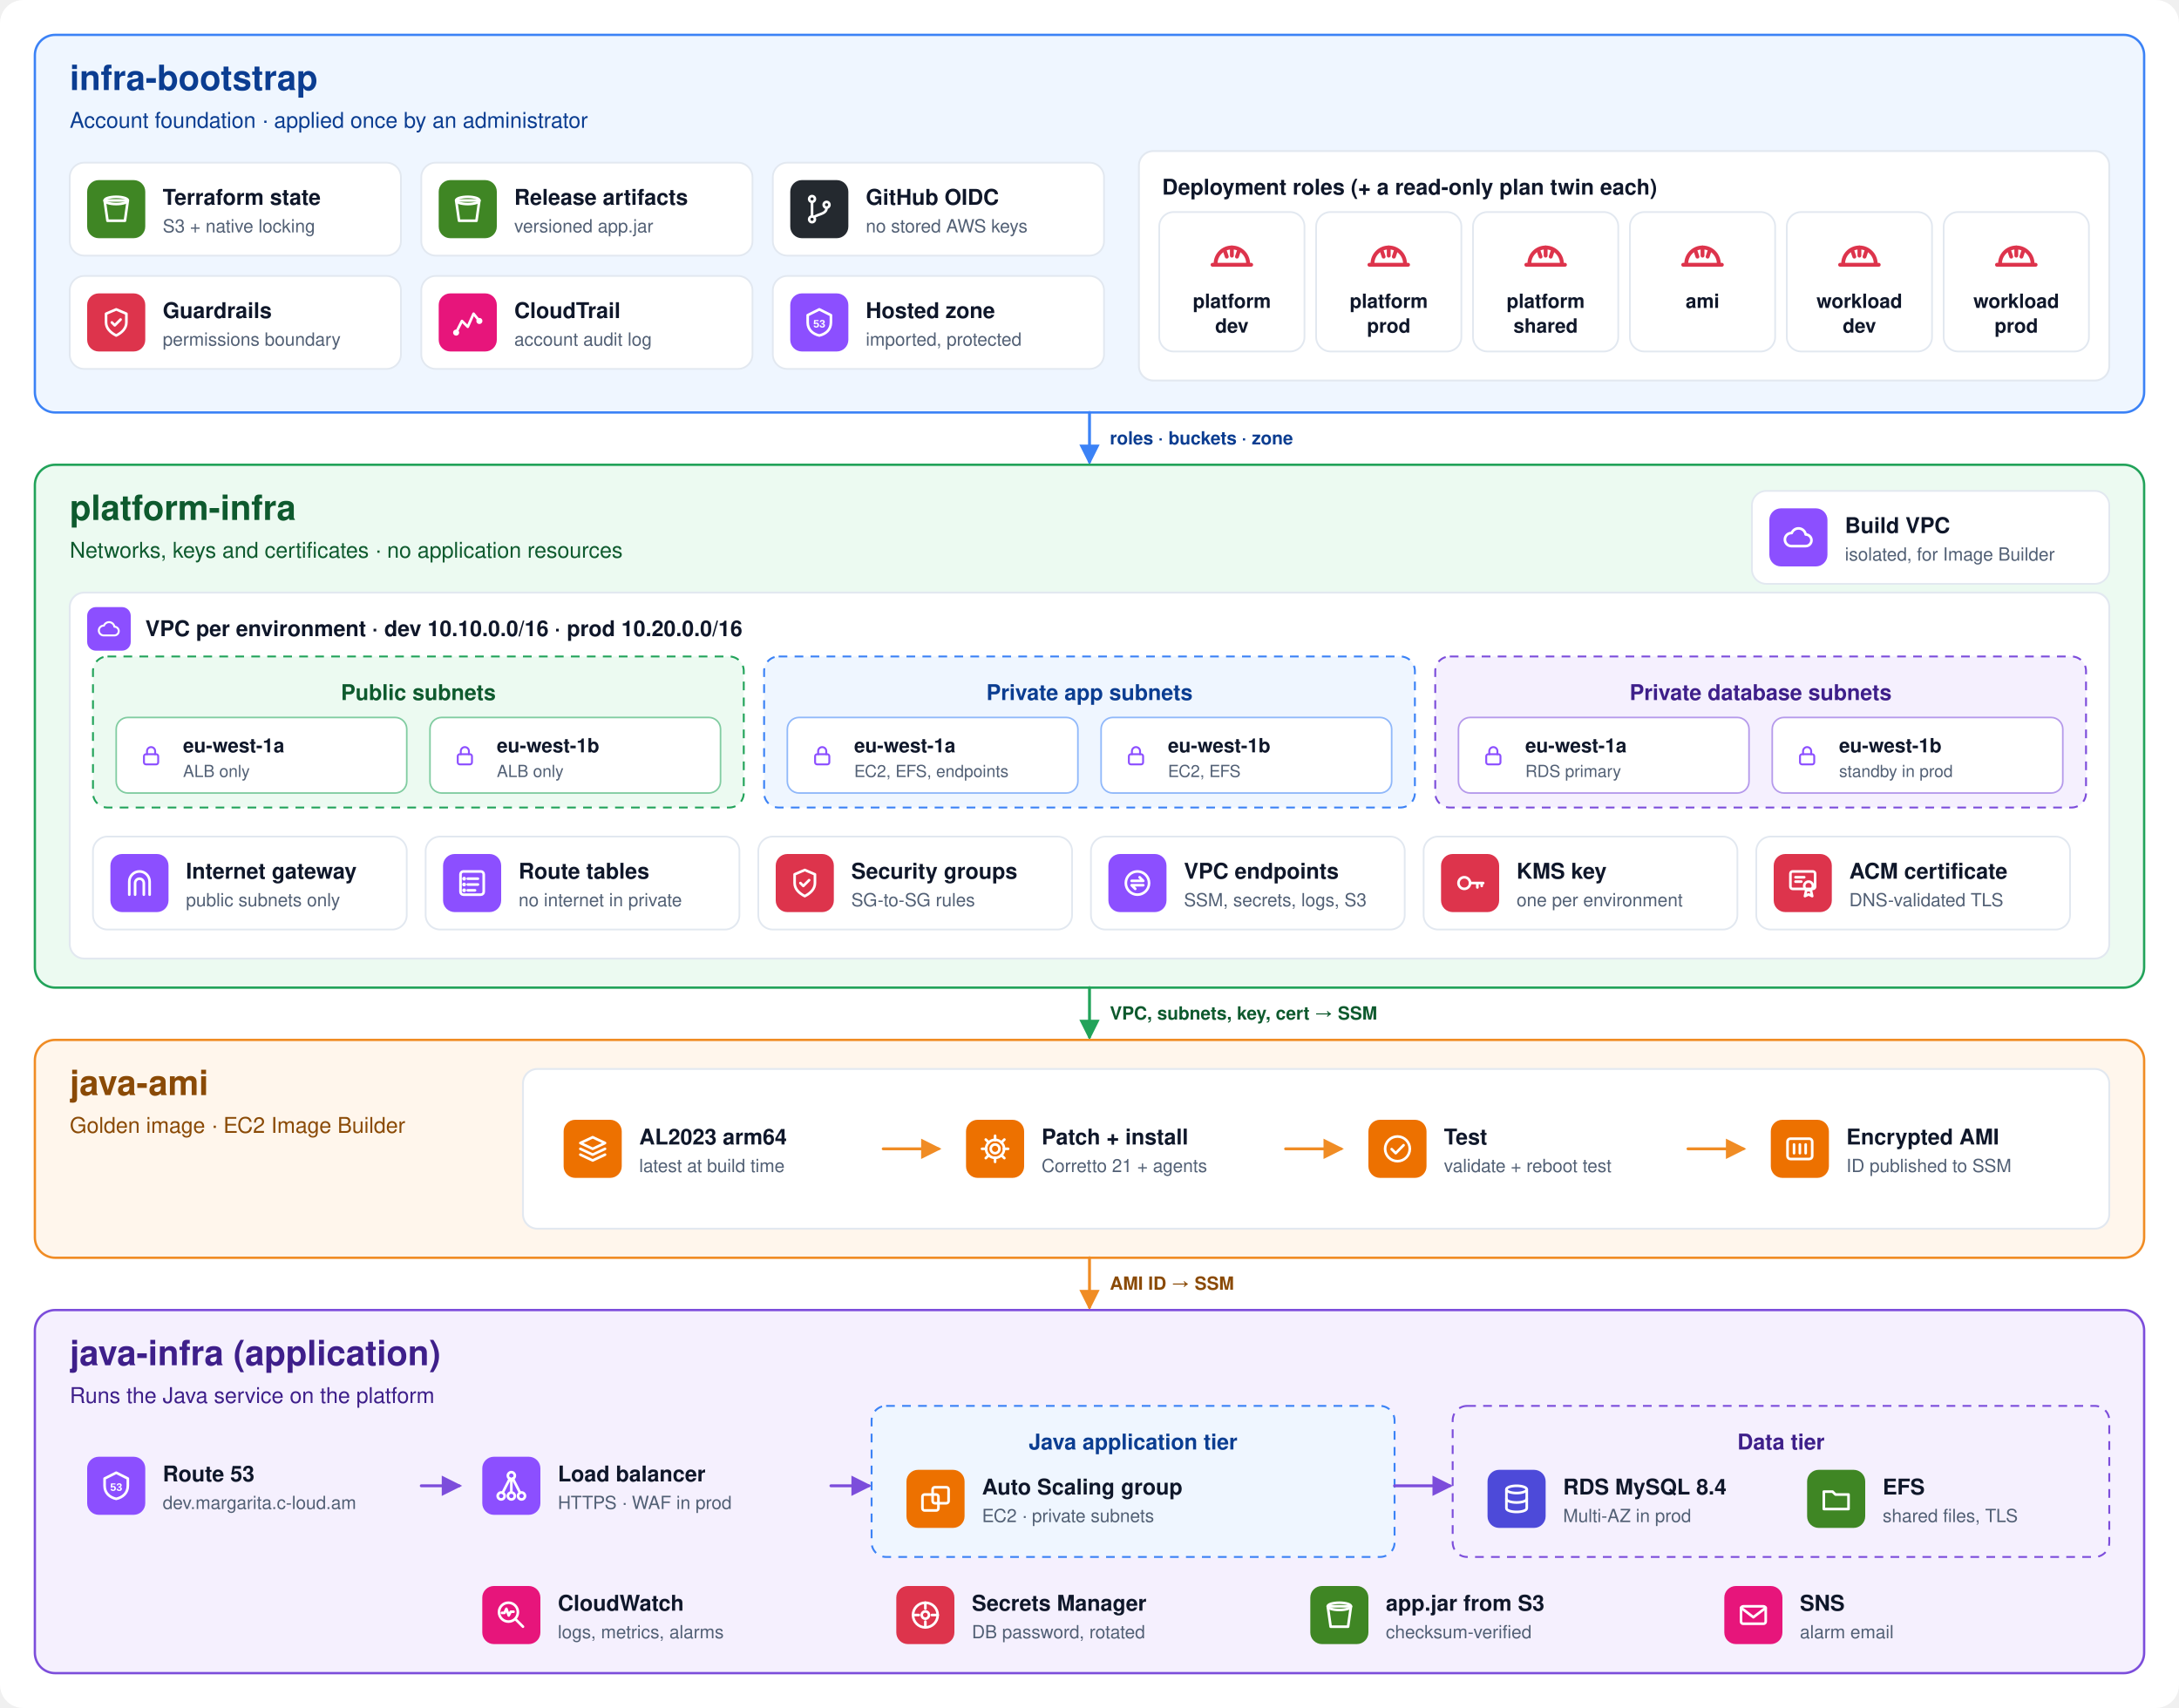
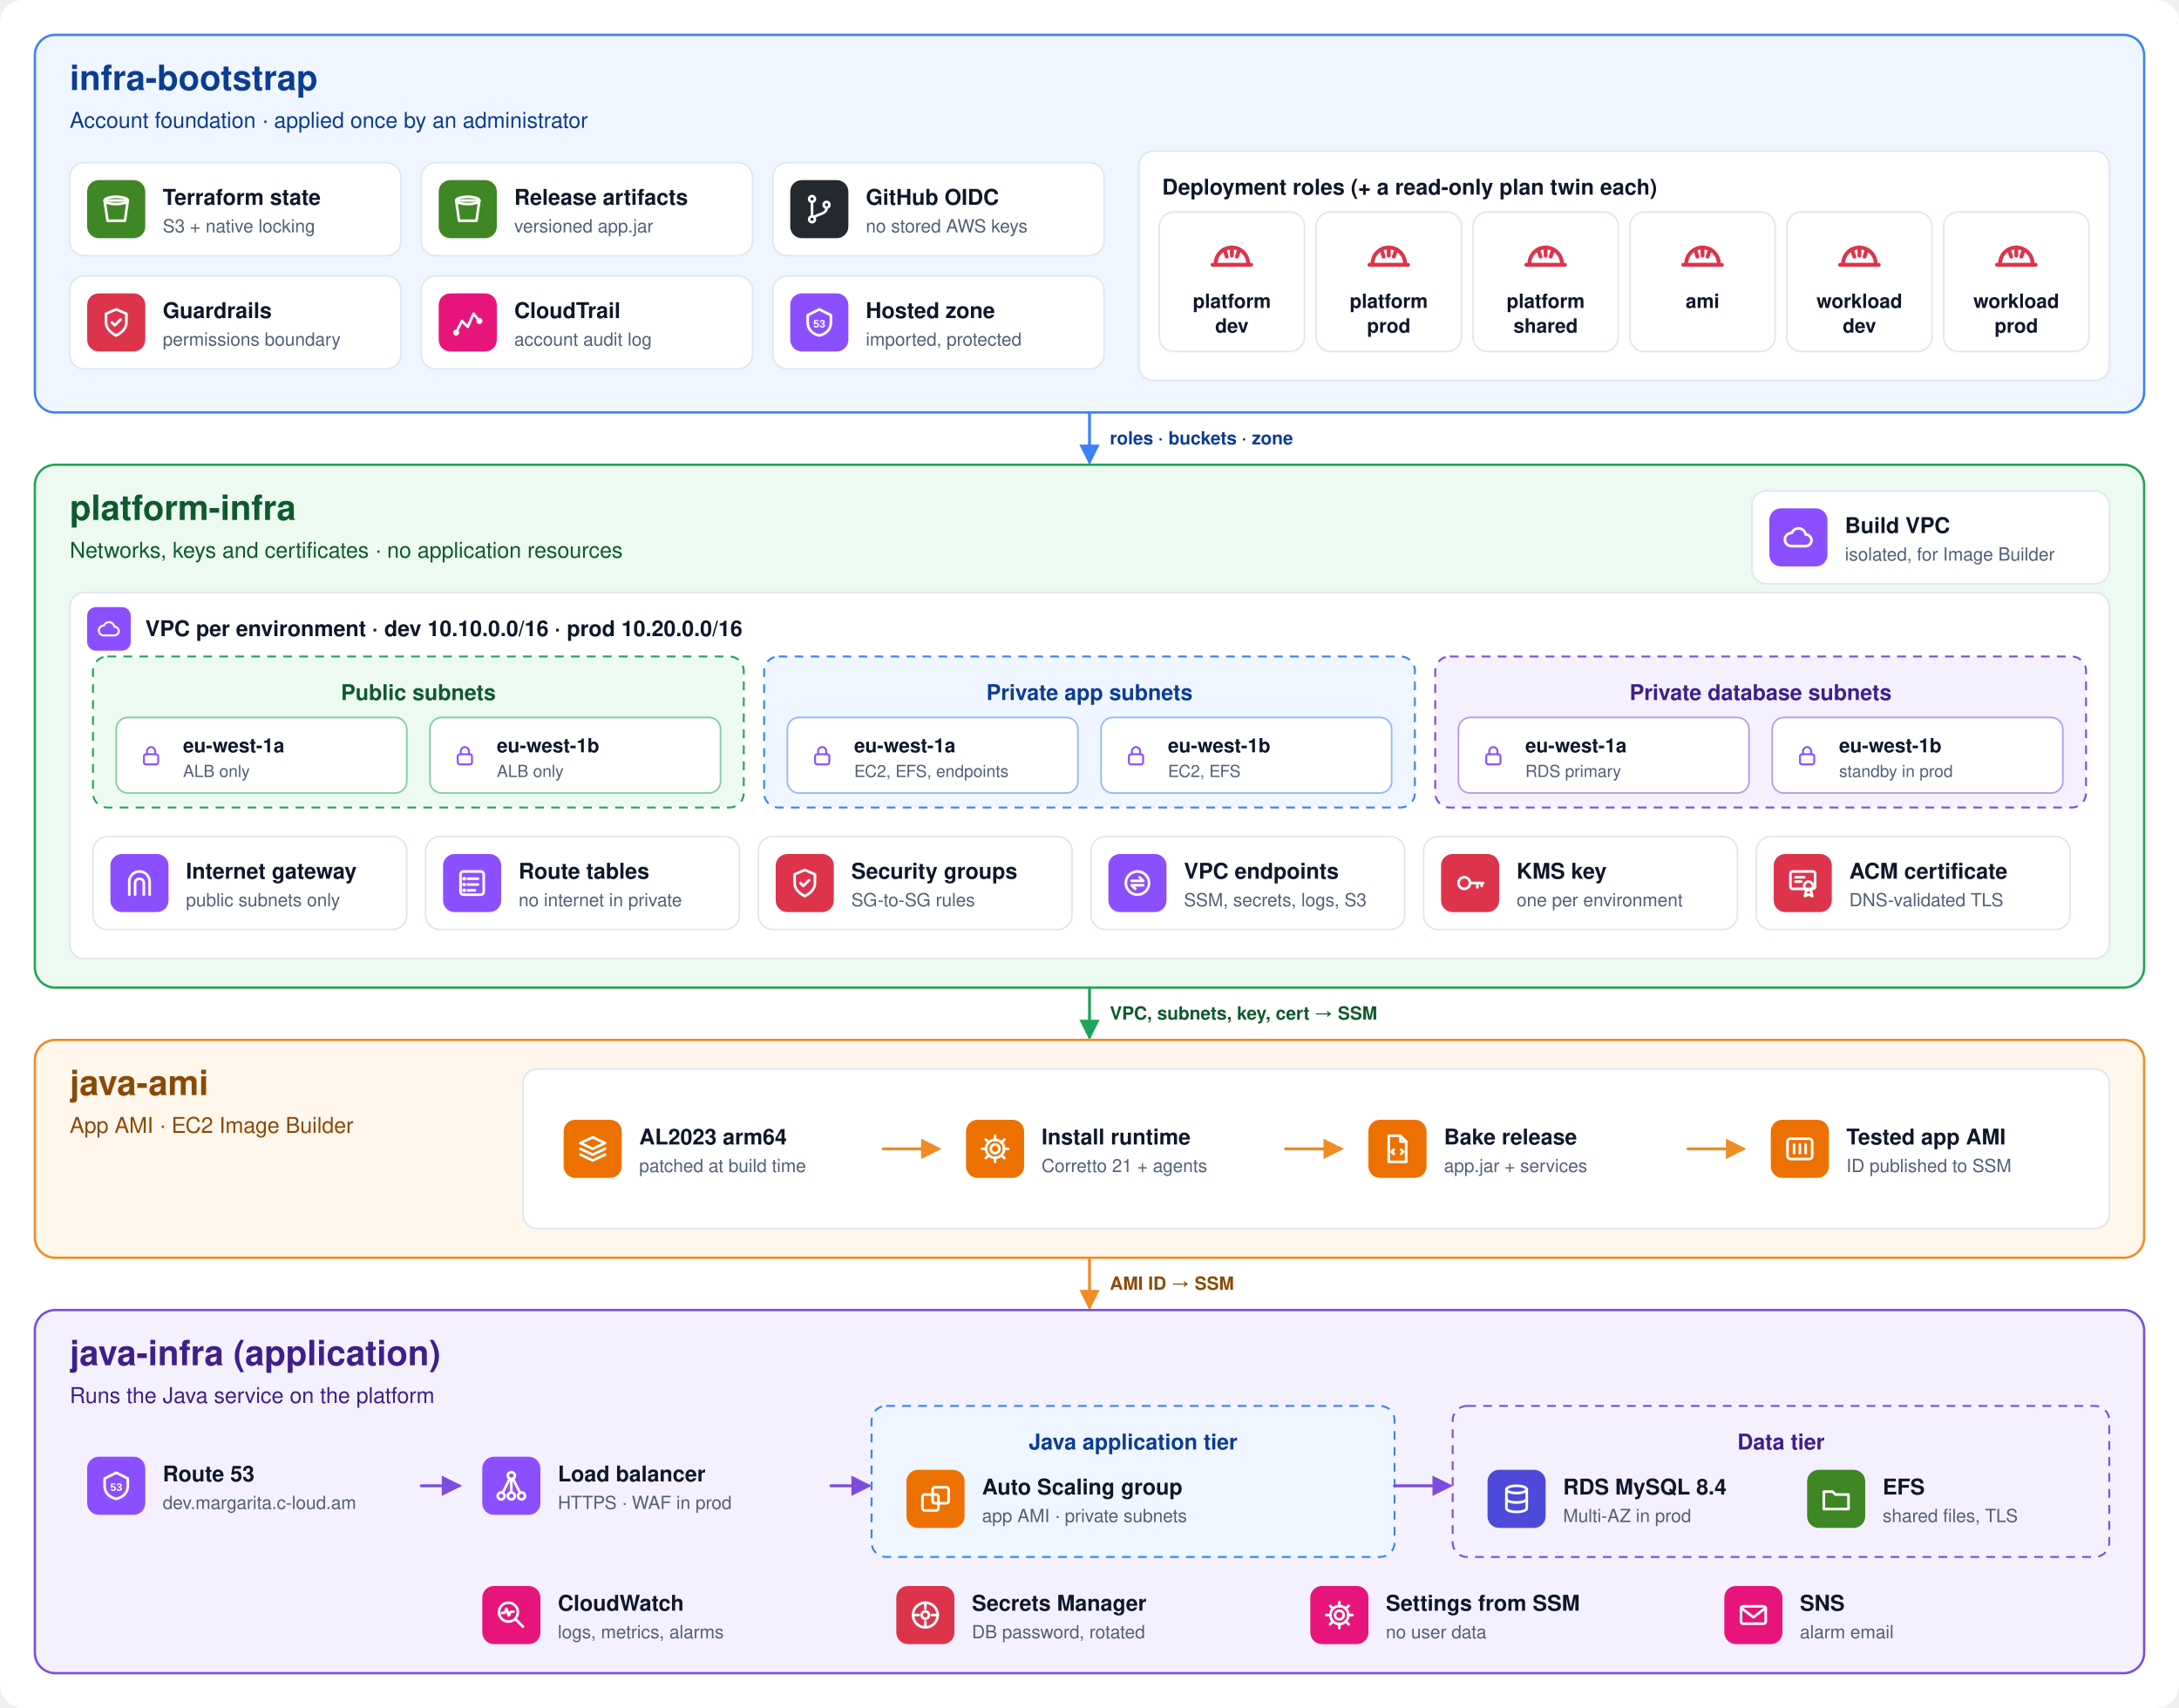
<svg xmlns="http://www.w3.org/2000/svg" width="1500" height="1176" viewBox="0 0 1500 1176" role="img" aria-label="Java Platform: four repositories, layered from account foundation to application.">
  <defs>
    <marker id="m3B82F6" viewBox="0 0 10 10" refX="8.5" refY="5" markerWidth="7" markerHeight="7" orient="auto-start-reverse">
      <path d="M0,0 L10,5 L0,10 z" fill="#3B82F6" />
    </marker>
    <marker id="m22A35A" viewBox="0 0 10 10" refX="8.5" refY="5" markerWidth="7" markerHeight="7" orient="auto-start-reverse">
      <path d="M0,0 L10,5 L0,10 z" fill="#22A35A" />
    </marker>
    <marker id="mF08C24" viewBox="0 0 10 10" refX="8.5" refY="5" markerWidth="7" markerHeight="7" orient="auto-start-reverse">
      <path d="M0,0 L10,5 L0,10 z" fill="#F08C24" />
    </marker>
    <marker id="m7C4DDB" viewBox="0 0 10 10" refX="8.5" refY="5" markerWidth="7" markerHeight="7" orient="auto-start-reverse">
      <path d="M0,0 L10,5 L0,10 z" fill="#7C4DDB" />
    </marker>
  </defs>
  <rect width="1500" height="1176" rx="16" fill="#FFFFFF" />
  <rect x="24" y="24" width="1452" height="260" rx="14" fill="#EFF6FF" stroke="#3B82F6" stroke-width="1.6" />
  <text x="48" y="62" font-family="-apple-system, BlinkMacSystemFont, 'Segoe UI', Helvetica, Arial, sans-serif" font-size="24" font-weight="700" fill="#0B3D91" text-anchor="start">infra-bootstrap</text>
  <text x="48" y="88" font-family="-apple-system, BlinkMacSystemFont, 'Segoe UI', Helvetica, Arial, sans-serif" font-size="15" font-weight="400" fill="#0B3D91" text-anchor="start">Account foundation · applied once by an administrator</text>
  <rect x="48" y="112" width="228" height="64" rx="10" fill="#FFFFFF" stroke="#E2E8F0" stroke-width="1.2" />
  <rect x="60" y="124.0" width="40" height="40" rx="8.0" fill="#3F8624" />
  <g transform="translate(68.0,132.0) scale(1.0)" fill="none" stroke="#FFFFFF" stroke-width="1.8" stroke-linecap="round" stroke-linejoin="round">
    <path d="M4 6h16l-2 14H6z" />
    <ellipse cx="12" cy="6" rx="8" ry="2.5" />
  </g>
  <text x="112" y="141.0" font-family="-apple-system, BlinkMacSystemFont, 'Segoe UI', Helvetica, Arial, sans-serif" font-size="15" font-weight="600" fill="#0F172A" text-anchor="start">Terraform state</text>
  <text x="112" y="160.0" font-family="-apple-system, BlinkMacSystemFont, 'Segoe UI', Helvetica, Arial, sans-serif" font-size="12.5" font-weight="400" fill="#526075" text-anchor="start">S3 + native locking</text>
  <rect x="290" y="112" width="228" height="64" rx="10" fill="#FFFFFF" stroke="#E2E8F0" stroke-width="1.2" />
  <rect x="302" y="124.0" width="40" height="40" rx="8.0" fill="#3F8624" />
  <g transform="translate(310.0,132.0) scale(1.0)" fill="none" stroke="#FFFFFF" stroke-width="1.8" stroke-linecap="round" stroke-linejoin="round">
    <path d="M4 6h16l-2 14H6z" />
    <ellipse cx="12" cy="6" rx="8" ry="2.5" />
  </g>
  <text x="354" y="141.0" font-family="-apple-system, BlinkMacSystemFont, 'Segoe UI', Helvetica, Arial, sans-serif" font-size="15" font-weight="600" fill="#0F172A" text-anchor="start">Release artifacts</text>
  <text x="354" y="160.0" font-family="-apple-system, BlinkMacSystemFont, 'Segoe UI', Helvetica, Arial, sans-serif" font-size="12.5" font-weight="400" fill="#526075" text-anchor="start">versioned app.jar</text>
  <rect x="532" y="112" width="228" height="64" rx="10" fill="#FFFFFF" stroke="#E2E8F0" stroke-width="1.2" />
  <rect x="544" y="124.0" width="40" height="40" rx="8.0" fill="#24292F" />
  <g transform="translate(552.0,132.0) scale(1.0)" fill="none" stroke="#FFFFFF" stroke-width="1.8" stroke-linecap="round" stroke-linejoin="round">
    <circle cx="7" cy="5" r="2" />
    <circle cx="7" cy="19" r="2" />
    <circle cx="17" cy="9" r="2" />
    <path d="M7 7v10M17 11c0 4-4 4-8 6" />
  </g>
  <text x="596" y="141.0" font-family="-apple-system, BlinkMacSystemFont, 'Segoe UI', Helvetica, Arial, sans-serif" font-size="15" font-weight="600" fill="#0F172A" text-anchor="start">GitHub OIDC</text>
  <text x="596" y="160.0" font-family="-apple-system, BlinkMacSystemFont, 'Segoe UI', Helvetica, Arial, sans-serif" font-size="12.5" font-weight="400" fill="#526075" text-anchor="start">no stored AWS keys</text>
  <rect x="48" y="190" width="228" height="64" rx="10" fill="#FFFFFF" stroke="#E2E8F0" stroke-width="1.2" />
  <rect x="60" y="202.0" width="40" height="40" rx="8.0" fill="#DD344C" />
  <g transform="translate(68.0,210.0) scale(1.0)" fill="none" stroke="#FFFFFF" stroke-width="1.8" stroke-linecap="round" stroke-linejoin="round">
    <path d="M12 3l7 3v6c0 4-3 7-7 9-4-2-7-5-7-9V6z" />
    <path d="M9 12l2 2 4-4" />
  </g>
  <text x="112" y="219.0" font-family="-apple-system, BlinkMacSystemFont, 'Segoe UI', Helvetica, Arial, sans-serif" font-size="15" font-weight="600" fill="#0F172A" text-anchor="start">Guardrails</text>
  <text x="112" y="238.0" font-family="-apple-system, BlinkMacSystemFont, 'Segoe UI', Helvetica, Arial, sans-serif" font-size="12.5" font-weight="400" fill="#526075" text-anchor="start">permissions boundary</text>
  <rect x="290" y="190" width="228" height="64" rx="10" fill="#FFFFFF" stroke="#E2E8F0" stroke-width="1.2" />
  <rect x="302" y="202.0" width="40" height="40" rx="8.0" fill="#E7157B" />
  <g transform="translate(310.0,210.0) scale(1.0)" fill="none" stroke="#FFFFFF" stroke-width="1.8" stroke-linecap="round" stroke-linejoin="round">
    <path d="M4 19l4-8 4 4 4-9 4 5" />
    <circle cx="4" cy="19" r="1.2" />
    <circle cx="20" cy="11" r="1.2" />
  </g>
  <text x="354" y="219.0" font-family="-apple-system, BlinkMacSystemFont, 'Segoe UI', Helvetica, Arial, sans-serif" font-size="15" font-weight="600" fill="#0F172A" text-anchor="start">CloudTrail</text>
  <text x="354" y="238.0" font-family="-apple-system, BlinkMacSystemFont, 'Segoe UI', Helvetica, Arial, sans-serif" font-size="12.5" font-weight="400" fill="#526075" text-anchor="start">account audit log</text>
  <rect x="532" y="190" width="228" height="64" rx="10" fill="#FFFFFF" stroke="#E2E8F0" stroke-width="1.2" />
  <rect x="544" y="202.0" width="40" height="40" rx="8.0" fill="#8C4FFF" />
  <g transform="translate(552.0,210.0) scale(1.0)" fill="none" stroke="#FFFFFF" stroke-width="1.8" stroke-linecap="round" stroke-linejoin="round">
    <path d="M12 3l8 4v5c0 5-3.5 8-8 9-4.5-1-8-4-8-9V7z" />
    <text x="12" y="15.5" font-size="7.5" font-weight="700" text-anchor="middle" fill="#fff" stroke="none" font-family="Arial">53</text>
  </g>
  <text x="596" y="219.0" font-family="-apple-system, BlinkMacSystemFont, 'Segoe UI', Helvetica, Arial, sans-serif" font-size="15" font-weight="600" fill="#0F172A" text-anchor="start">Hosted zone</text>
  <text x="596" y="238.0" font-family="-apple-system, BlinkMacSystemFont, 'Segoe UI', Helvetica, Arial, sans-serif" font-size="12.5" font-weight="400" fill="#526075" text-anchor="start">imported, protected</text>
  <rect x="784" y="104" width="668" height="158" rx="10" fill="#FFFFFF" stroke="#E2E8F0" stroke-width="1.3" />
  <text x="800" y="134" font-family="-apple-system, BlinkMacSystemFont, 'Segoe UI', Helvetica, Arial, sans-serif" font-size="15" font-weight="700" fill="#0F172A" text-anchor="start">Deployment roles (+ a read-only plan twin each)</text>
  <rect x="798" y="146" width="100" height="96" rx="10" fill="#FFFFFF" stroke="#E2E8F0" stroke-width="1.2" />
  <g transform="translate(831.2,159.2) scale(1.4)" fill="none" stroke="#DD344C" stroke-width="1.9" stroke-linecap="round" stroke-linejoin="round">
    <path d="M4 16a8 8 0 0 1 16 0" />
    <path d="M2.5 16.5h19" />
    <path d="M12 8v4" />
    <path d="M8.5 9.5l1 3M15.5 9.5l-1 3" />
  </g>
  <text x="848.0" y="212" font-family="-apple-system, BlinkMacSystemFont, 'Segoe UI', Helvetica, Arial, sans-serif" font-size="13.5" font-weight="600" fill="#0F172A" text-anchor="middle">platform</text>
  <text x="848.0" y="229" font-family="-apple-system, BlinkMacSystemFont, 'Segoe UI', Helvetica, Arial, sans-serif" font-size="13.5" font-weight="600" fill="#0F172A" text-anchor="middle">dev</text>
  <rect x="906" y="146" width="100" height="96" rx="10" fill="#FFFFFF" stroke="#E2E8F0" stroke-width="1.2" />
  <g transform="translate(939.2,159.2) scale(1.4)" fill="none" stroke="#DD344C" stroke-width="1.9" stroke-linecap="round" stroke-linejoin="round">
    <path d="M4 16a8 8 0 0 1 16 0" />
    <path d="M2.5 16.5h19" />
    <path d="M12 8v4" />
    <path d="M8.5 9.5l1 3M15.5 9.5l-1 3" />
  </g>
  <text x="956.0" y="212" font-family="-apple-system, BlinkMacSystemFont, 'Segoe UI', Helvetica, Arial, sans-serif" font-size="13.5" font-weight="600" fill="#0F172A" text-anchor="middle">platform</text>
  <text x="956.0" y="229" font-family="-apple-system, BlinkMacSystemFont, 'Segoe UI', Helvetica, Arial, sans-serif" font-size="13.5" font-weight="600" fill="#0F172A" text-anchor="middle">prod</text>
  <rect x="1014" y="146" width="100" height="96" rx="10" fill="#FFFFFF" stroke="#E2E8F0" stroke-width="1.2" />
  <g transform="translate(1047.2,159.2) scale(1.4)" fill="none" stroke="#DD344C" stroke-width="1.9" stroke-linecap="round" stroke-linejoin="round">
    <path d="M4 16a8 8 0 0 1 16 0" />
    <path d="M2.5 16.5h19" />
    <path d="M12 8v4" />
    <path d="M8.5 9.5l1 3M15.5 9.5l-1 3" />
  </g>
  <text x="1064.0" y="212" font-family="-apple-system, BlinkMacSystemFont, 'Segoe UI', Helvetica, Arial, sans-serif" font-size="13.5" font-weight="600" fill="#0F172A" text-anchor="middle">platform</text>
  <text x="1064.0" y="229" font-family="-apple-system, BlinkMacSystemFont, 'Segoe UI', Helvetica, Arial, sans-serif" font-size="13.5" font-weight="600" fill="#0F172A" text-anchor="middle">shared</text>
  <rect x="1122" y="146" width="100" height="96" rx="10" fill="#FFFFFF" stroke="#E2E8F0" stroke-width="1.2" />
  <g transform="translate(1155.2,159.2) scale(1.4)" fill="none" stroke="#DD344C" stroke-width="1.9" stroke-linecap="round" stroke-linejoin="round">
    <path d="M4 16a8 8 0 0 1 16 0" />
    <path d="M2.5 16.5h19" />
    <path d="M12 8v4" />
    <path d="M8.5 9.5l1 3M15.5 9.5l-1 3" />
  </g>
  <text x="1172.0" y="212" font-family="-apple-system, BlinkMacSystemFont, 'Segoe UI', Helvetica, Arial, sans-serif" font-size="13.5" font-weight="600" fill="#0F172A" text-anchor="middle">ami</text>
  <rect x="1230" y="146" width="100" height="96" rx="10" fill="#FFFFFF" stroke="#E2E8F0" stroke-width="1.2" />
  <g transform="translate(1263.2,159.2) scale(1.4)" fill="none" stroke="#DD344C" stroke-width="1.9" stroke-linecap="round" stroke-linejoin="round">
    <path d="M4 16a8 8 0 0 1 16 0" />
    <path d="M2.5 16.5h19" />
    <path d="M12 8v4" />
    <path d="M8.5 9.5l1 3M15.5 9.5l-1 3" />
  </g>
  <text x="1280.0" y="212" font-family="-apple-system, BlinkMacSystemFont, 'Segoe UI', Helvetica, Arial, sans-serif" font-size="13.5" font-weight="600" fill="#0F172A" text-anchor="middle">workload</text>
  <text x="1280.0" y="229" font-family="-apple-system, BlinkMacSystemFont, 'Segoe UI', Helvetica, Arial, sans-serif" font-size="13.5" font-weight="600" fill="#0F172A" text-anchor="middle">dev</text>
  <rect x="1338" y="146" width="100" height="96" rx="10" fill="#FFFFFF" stroke="#E2E8F0" stroke-width="1.2" />
  <g transform="translate(1371.2,159.2) scale(1.4)" fill="none" stroke="#DD344C" stroke-width="1.9" stroke-linecap="round" stroke-linejoin="round">
    <path d="M4 16a8 8 0 0 1 16 0" />
    <path d="M2.5 16.5h19" />
    <path d="M12 8v4" />
    <path d="M8.5 9.5l1 3M15.5 9.5l-1 3" />
  </g>
  <text x="1388.0" y="212" font-family="-apple-system, BlinkMacSystemFont, 'Segoe UI', Helvetica, Arial, sans-serif" font-size="13.5" font-weight="600" fill="#0F172A" text-anchor="middle">workload</text>
  <text x="1388.0" y="229" font-family="-apple-system, BlinkMacSystemFont, 'Segoe UI', Helvetica, Arial, sans-serif" font-size="13.5" font-weight="600" fill="#0F172A" text-anchor="middle">prod</text>
  <polyline points="750,284 750,318" fill="none" stroke="#3B82F6" stroke-width="2" stroke-linecap="round" stroke-linejoin="round" marker-end="url(#m3B82F6)" />
  <text x="764" y="306" font-family="-apple-system, BlinkMacSystemFont, 'Segoe UI', Helvetica, Arial, sans-serif" font-size="12.5" font-weight="600" fill="#0B3D91" text-anchor="start">roles · buckets · zone</text>
  <rect x="24" y="320" width="1452" height="360" rx="14" fill="#ECFAF1" stroke="#22A35A" stroke-width="1.6" />
  <text x="48" y="358" font-family="-apple-system, BlinkMacSystemFont, 'Segoe UI', Helvetica, Arial, sans-serif" font-size="24" font-weight="700" fill="#0E5A2E" text-anchor="start">platform-infra</text>
  <text x="48" y="384" font-family="-apple-system, BlinkMacSystemFont, 'Segoe UI', Helvetica, Arial, sans-serif" font-size="15" font-weight="400" fill="#0E5A2E" text-anchor="start">Networks, keys and certificates · no application resources</text>
  <rect x="1206" y="338" width="246" height="64" rx="10" fill="#FFFFFF" stroke="#E2E8F0" stroke-width="1.2" />
  <rect x="1218" y="350.0" width="40" height="40" rx="8.0" fill="#8C4FFF" />
  <g transform="translate(1226.0,358.0) scale(1.0)" fill="none" stroke="#FFFFFF" stroke-width="1.8" stroke-linecap="round" stroke-linejoin="round">
    <path d="M7 18h10a4 4 0 0 0 0-8 5 5 0 0 0-9.6-1A4.5 4.5 0 0 0 7 18z" />
  </g>
  <text x="1270" y="367.0" font-family="-apple-system, BlinkMacSystemFont, 'Segoe UI', Helvetica, Arial, sans-serif" font-size="15" font-weight="600" fill="#0F172A" text-anchor="start">Build VPC</text>
  <text x="1270" y="386.0" font-family="-apple-system, BlinkMacSystemFont, 'Segoe UI', Helvetica, Arial, sans-serif" font-size="12.5" font-weight="400" fill="#526075" text-anchor="start">isolated, for Image Builder</text>
  <rect x="48" y="408" width="1404" height="252" rx="10" fill="#FFFFFF" stroke="#E2E8F0" stroke-width="1.3" />
  <rect x="60" y="418" width="30" height="30" rx="6.0" fill="#8C4FFF" />
  <g transform="translate(66.0,424.0) scale(0.75)" fill="none" stroke="#FFFFFF" stroke-width="1.8" stroke-linecap="round" stroke-linejoin="round">
    <path d="M7 18h10a4 4 0 0 0 0-8 5 5 0 0 0-9.6-1A4.5 4.5 0 0 0 7 18z" />
  </g>
  <text x="100" y="438" font-family="-apple-system, BlinkMacSystemFont, 'Segoe UI', Helvetica, Arial, sans-serif" font-size="15" font-weight="700" fill="#0F172A" text-anchor="start">VPC per environment · dev 10.10.0.0/16 · prod 10.20.0.0/16</text>
  <rect x="64" y="452" width="448" height="104" rx="10" fill="#ECFAF1" stroke="#22A35A" stroke-width="1.3" stroke-dasharray="6 5" />
  <text x="288.0" y="482" font-family="-apple-system, BlinkMacSystemFont, 'Segoe UI', Helvetica, Arial, sans-serif" font-size="15" font-weight="700" fill="#0E5A2E" text-anchor="middle">Public subnets</text>
  <rect x="80" y="494" width="200" height="52" rx="8" fill="#FFFFFF" stroke="#22A35A" stroke-opacity="0.55" stroke-width="1.1" />
  <g transform="translate(95.6,511.6) scale(0.7)" fill="none" stroke="#8C4FFF" stroke-width="1.9" stroke-linecap="round" stroke-linejoin="round">
    <rect x="5" y="11" width="14" height="10" rx="2" />
    <path d="M8 11V8a4 4 0 0 1 8 0v3" />
  </g>
  <text x="126" y="518" font-family="-apple-system, BlinkMacSystemFont, 'Segoe UI', Helvetica, Arial, sans-serif" font-size="13.5" font-weight="600" fill="#0F172A" text-anchor="start">eu-west-1a</text>
  <text x="126" y="535" font-family="-apple-system, BlinkMacSystemFont, 'Segoe UI', Helvetica, Arial, sans-serif" font-size="11.5" font-weight="400" fill="#526075" text-anchor="start">ALB only</text>
  <rect x="296" y="494" width="200" height="52" rx="8" fill="#FFFFFF" stroke="#22A35A" stroke-opacity="0.55" stroke-width="1.1" />
  <g transform="translate(311.6,511.6) scale(0.7)" fill="none" stroke="#8C4FFF" stroke-width="1.9" stroke-linecap="round" stroke-linejoin="round">
    <rect x="5" y="11" width="14" height="10" rx="2" />
    <path d="M8 11V8a4 4 0 0 1 8 0v3" />
  </g>
  <text x="342" y="518" font-family="-apple-system, BlinkMacSystemFont, 'Segoe UI', Helvetica, Arial, sans-serif" font-size="13.5" font-weight="600" fill="#0F172A" text-anchor="start">eu-west-1b</text>
  <text x="342" y="535" font-family="-apple-system, BlinkMacSystemFont, 'Segoe UI', Helvetica, Arial, sans-serif" font-size="11.5" font-weight="400" fill="#526075" text-anchor="start">ALB only</text>
  <rect x="526" y="452" width="448" height="104" rx="10" fill="#EFF6FF" stroke="#3B82F6" stroke-width="1.3" stroke-dasharray="6 5" />
  <text x="750.0" y="482" font-family="-apple-system, BlinkMacSystemFont, 'Segoe UI', Helvetica, Arial, sans-serif" font-size="15" font-weight="700" fill="#0B3D91" text-anchor="middle">Private app subnets</text>
  <rect x="542" y="494" width="200" height="52" rx="8" fill="#FFFFFF" stroke="#3B82F6" stroke-opacity="0.55" stroke-width="1.1" />
  <g transform="translate(557.6,511.6) scale(0.7)" fill="none" stroke="#8C4FFF" stroke-width="1.9" stroke-linecap="round" stroke-linejoin="round">
    <rect x="5" y="11" width="14" height="10" rx="2" />
    <path d="M8 11V8a4 4 0 0 1 8 0v3" />
  </g>
  <text x="588" y="518" font-family="-apple-system, BlinkMacSystemFont, 'Segoe UI', Helvetica, Arial, sans-serif" font-size="13.5" font-weight="600" fill="#0F172A" text-anchor="start">eu-west-1a</text>
  <text x="588" y="535" font-family="-apple-system, BlinkMacSystemFont, 'Segoe UI', Helvetica, Arial, sans-serif" font-size="11.5" font-weight="400" fill="#526075" text-anchor="start">EC2, EFS, endpoints</text>
  <rect x="758" y="494" width="200" height="52" rx="8" fill="#FFFFFF" stroke="#3B82F6" stroke-opacity="0.55" stroke-width="1.1" />
  <g transform="translate(773.6,511.6) scale(0.7)" fill="none" stroke="#8C4FFF" stroke-width="1.9" stroke-linecap="round" stroke-linejoin="round">
    <rect x="5" y="11" width="14" height="10" rx="2" />
    <path d="M8 11V8a4 4 0 0 1 8 0v3" />
  </g>
  <text x="804" y="518" font-family="-apple-system, BlinkMacSystemFont, 'Segoe UI', Helvetica, Arial, sans-serif" font-size="13.5" font-weight="600" fill="#0F172A" text-anchor="start">eu-west-1b</text>
  <text x="804" y="535" font-family="-apple-system, BlinkMacSystemFont, 'Segoe UI', Helvetica, Arial, sans-serif" font-size="11.5" font-weight="400" fill="#526075" text-anchor="start">EC2, EFS</text>
  <rect x="988" y="452" width="448" height="104" rx="10" fill="#F5F0FE" stroke="#7C4DDB" stroke-width="1.3" stroke-dasharray="6 5" />
  <text x="1212.0" y="482" font-family="-apple-system, BlinkMacSystemFont, 'Segoe UI', Helvetica, Arial, sans-serif" font-size="15" font-weight="700" fill="#3E1F8A" text-anchor="middle">Private database subnets</text>
  <rect x="1004" y="494" width="200" height="52" rx="8" fill="#FFFFFF" stroke="#7C4DDB" stroke-opacity="0.55" stroke-width="1.1" />
  <g transform="translate(1019.6,511.6) scale(0.7)" fill="none" stroke="#8C4FFF" stroke-width="1.9" stroke-linecap="round" stroke-linejoin="round">
    <rect x="5" y="11" width="14" height="10" rx="2" />
    <path d="M8 11V8a4 4 0 0 1 8 0v3" />
  </g>
  <text x="1050" y="518" font-family="-apple-system, BlinkMacSystemFont, 'Segoe UI', Helvetica, Arial, sans-serif" font-size="13.5" font-weight="600" fill="#0F172A" text-anchor="start">eu-west-1a</text>
  <text x="1050" y="535" font-family="-apple-system, BlinkMacSystemFont, 'Segoe UI', Helvetica, Arial, sans-serif" font-size="11.5" font-weight="400" fill="#526075" text-anchor="start">RDS primary</text>
  <rect x="1220" y="494" width="200" height="52" rx="8" fill="#FFFFFF" stroke="#7C4DDB" stroke-opacity="0.55" stroke-width="1.1" />
  <g transform="translate(1235.6,511.6) scale(0.7)" fill="none" stroke="#8C4FFF" stroke-width="1.9" stroke-linecap="round" stroke-linejoin="round">
    <rect x="5" y="11" width="14" height="10" rx="2" />
    <path d="M8 11V8a4 4 0 0 1 8 0v3" />
  </g>
  <text x="1266" y="518" font-family="-apple-system, BlinkMacSystemFont, 'Segoe UI', Helvetica, Arial, sans-serif" font-size="13.5" font-weight="600" fill="#0F172A" text-anchor="start">eu-west-1b</text>
  <text x="1266" y="535" font-family="-apple-system, BlinkMacSystemFont, 'Segoe UI', Helvetica, Arial, sans-serif" font-size="11.5" font-weight="400" fill="#526075" text-anchor="start">standby in prod</text>
  <rect x="64" y="576" width="216" height="64" rx="10" fill="#FFFFFF" stroke="#E2E8F0" stroke-width="1.2" />
  <rect x="76" y="588.0" width="40" height="40" rx="8.0" fill="#8C4FFF" />
  <g transform="translate(84.0,596.0) scale(1.0)" fill="none" stroke="#FFFFFF" stroke-width="1.8" stroke-linecap="round" stroke-linejoin="round">
    <path d="M5 20V11a7 7 0 0 1 14 0v9" />
    <path d="M9 20v-8a3 3 0 0 1 6 0v8" />
  </g>
  <text x="128" y="605.0" font-family="-apple-system, BlinkMacSystemFont, 'Segoe UI', Helvetica, Arial, sans-serif" font-size="15" font-weight="600" fill="#0F172A" text-anchor="start">Internet gateway</text>
  <text x="128" y="624.0" font-family="-apple-system, BlinkMacSystemFont, 'Segoe UI', Helvetica, Arial, sans-serif" font-size="12.5" font-weight="400" fill="#526075" text-anchor="start">public subnets only</text>
  <rect x="293" y="576" width="216" height="64" rx="10" fill="#FFFFFF" stroke="#E2E8F0" stroke-width="1.2" />
  <rect x="305" y="588.0" width="40" height="40" rx="8.0" fill="#8C4FFF" />
  <g transform="translate(313.0,596.0) scale(1.0)" fill="none" stroke="#FFFFFF" stroke-width="1.8" stroke-linecap="round" stroke-linejoin="round">
    <rect x="4" y="4" width="16" height="16" rx="2" />
    <path d="M9 9h7M9 13h7M9 17h5" />
    <path d="M6.5 9h0M6.5 13h0M6.5 17h0" stroke-width="2.6" />
  </g>
  <text x="357" y="605.0" font-family="-apple-system, BlinkMacSystemFont, 'Segoe UI', Helvetica, Arial, sans-serif" font-size="15" font-weight="600" fill="#0F172A" text-anchor="start">Route tables</text>
  <text x="357" y="624.0" font-family="-apple-system, BlinkMacSystemFont, 'Segoe UI', Helvetica, Arial, sans-serif" font-size="12.5" font-weight="400" fill="#526075" text-anchor="start">no internet in private</text>
  <rect x="522" y="576" width="216" height="64" rx="10" fill="#FFFFFF" stroke="#E2E8F0" stroke-width="1.2" />
  <rect x="534" y="588.0" width="40" height="40" rx="8.0" fill="#DD344C" />
  <g transform="translate(542.0,596.0) scale(1.0)" fill="none" stroke="#FFFFFF" stroke-width="1.8" stroke-linecap="round" stroke-linejoin="round">
    <path d="M12 3l7 3v6c0 4-3 7-7 9-4-2-7-5-7-9V6z" />
    <path d="M9 12l2 2 4-4" />
  </g>
  <text x="586" y="605.0" font-family="-apple-system, BlinkMacSystemFont, 'Segoe UI', Helvetica, Arial, sans-serif" font-size="15" font-weight="600" fill="#0F172A" text-anchor="start">Security groups</text>
  <text x="586" y="624.0" font-family="-apple-system, BlinkMacSystemFont, 'Segoe UI', Helvetica, Arial, sans-serif" font-size="12.5" font-weight="400" fill="#526075" text-anchor="start">SG-to-SG rules</text>
  <rect x="751" y="576" width="216" height="64" rx="10" fill="#FFFFFF" stroke="#E2E8F0" stroke-width="1.2" />
  <rect x="763" y="588.0" width="40" height="40" rx="8.0" fill="#8C4FFF" />
  <g transform="translate(771.0,596.0) scale(1.0)" fill="none" stroke="#FFFFFF" stroke-width="1.8" stroke-linecap="round" stroke-linejoin="round">
    <circle cx="12" cy="12" r="8" />
    <path d="M8 10.5h8l-2.5-2.5M16 13.5H8l2.5 2.5" />
  </g>
  <text x="815" y="605.0" font-family="-apple-system, BlinkMacSystemFont, 'Segoe UI', Helvetica, Arial, sans-serif" font-size="15" font-weight="600" fill="#0F172A" text-anchor="start">VPC endpoints</text>
  <text x="815" y="624.0" font-family="-apple-system, BlinkMacSystemFont, 'Segoe UI', Helvetica, Arial, sans-serif" font-size="12.5" font-weight="400" fill="#526075" text-anchor="start">SSM, secrets, logs, S3</text>
  <rect x="980" y="576" width="216" height="64" rx="10" fill="#FFFFFF" stroke="#E2E8F0" stroke-width="1.2" />
  <rect x="992" y="588.0" width="40" height="40" rx="8.0" fill="#DD344C" />
  <g transform="translate(1000.0,596.0) scale(1.0)" fill="none" stroke="#FFFFFF" stroke-width="1.8" stroke-linecap="round" stroke-linejoin="round">
    <circle cx="8" cy="12" r="4" />
    <path d="M12 12h9M17 12v3M20 12v2" />
  </g>
  <text x="1044" y="605.0" font-family="-apple-system, BlinkMacSystemFont, 'Segoe UI', Helvetica, Arial, sans-serif" font-size="15" font-weight="600" fill="#0F172A" text-anchor="start">KMS key</text>
  <text x="1044" y="624.0" font-family="-apple-system, BlinkMacSystemFont, 'Segoe UI', Helvetica, Arial, sans-serif" font-size="12.5" font-weight="400" fill="#526075" text-anchor="start">one per environment</text>
  <rect x="1209" y="576" width="216" height="64" rx="10" fill="#FFFFFF" stroke="#E2E8F0" stroke-width="1.2" />
  <rect x="1221" y="588.0" width="40" height="40" rx="8.0" fill="#DD344C" />
  <g transform="translate(1229.0,596.0) scale(1.0)" fill="none" stroke="#FFFFFF" stroke-width="1.8" stroke-linecap="round" stroke-linejoin="round">
    <rect x="3.5" y="4" width="17" height="12" rx="1.5" />
    <path d="M7 8h6M7 11h4" />
    <circle cx="16" cy="14" r="3" />
    <path d="M14.5 16.5l-1 4.5 2.5-1.2 2.5 1.2-1-4.5" />
  </g>
  <text x="1273" y="605.0" font-family="-apple-system, BlinkMacSystemFont, 'Segoe UI', Helvetica, Arial, sans-serif" font-size="15" font-weight="600" fill="#0F172A" text-anchor="start">ACM certificate</text>
  <text x="1273" y="624.0" font-family="-apple-system, BlinkMacSystemFont, 'Segoe UI', Helvetica, Arial, sans-serif" font-size="12.5" font-weight="400" fill="#526075" text-anchor="start">DNS-validated TLS</text>
  <polyline points="750,680 750,714" fill="none" stroke="#22A35A" stroke-width="2" stroke-linecap="round" stroke-linejoin="round" marker-end="url(#m22A35A)" />
  <text x="764" y="702" font-family="-apple-system, BlinkMacSystemFont, 'Segoe UI', Helvetica, Arial, sans-serif" font-size="12.5" font-weight="600" fill="#0E5A2E" text-anchor="start">VPC, subnets, key, cert → SSM</text>
  <rect x="24" y="716" width="1452" height="150" rx="14" fill="#FFF6EC" stroke="#F08C24" stroke-width="1.6" />
  <text x="48" y="754" font-family="-apple-system, BlinkMacSystemFont, 'Segoe UI', Helvetica, Arial, sans-serif" font-size="24" font-weight="700" fill="#8A4A06" text-anchor="start">java-ami</text>
-   <text x="48" y="780" font-family="-apple-system, BlinkMacSystemFont, 'Segoe UI', Helvetica, Arial, sans-serif" font-size="15" font-weight="400" fill="#8A4A06" text-anchor="start">Golden image · EC2 Image Builder</text>
+   <text x="48" y="780" font-family="-apple-system, BlinkMacSystemFont, 'Segoe UI', Helvetica, Arial, sans-serif" font-size="15" font-weight="400" fill="#8A4A06" text-anchor="start">App AMI · EC2 Image Builder</text>
  <rect x="360" y="736" width="1092" height="110" rx="10" fill="#FFFFFF" stroke="#E2E8F0" stroke-width="1.3" />
  <rect x="388" y="771.0" width="40" height="40" rx="8.0" fill="#ED7100" />
  <g transform="translate(396.0,779.0) scale(1.0)" fill="none" stroke="#FFFFFF" stroke-width="1.8" stroke-linecap="round" stroke-linejoin="round">
    <path d="M12 4l8.5 4-8.5 4-8.5-4z" />
    <path d="M3.5 12l8.5 4 8.5-4" />
    <path d="M3.5 16l8.5 4 8.5-4" />
  </g>
  <text x="440" y="788.0" font-family="-apple-system, BlinkMacSystemFont, 'Segoe UI', Helvetica, Arial, sans-serif" font-size="15" font-weight="600" fill="#0F172A" text-anchor="start">AL2023 arm64</text>
-   <text x="440" y="807.0" font-family="-apple-system, BlinkMacSystemFont, 'Segoe UI', Helvetica, Arial, sans-serif" font-size="12.5" font-weight="400" fill="#526075" text-anchor="start">latest at build time</text>
+   <text x="440" y="807.0" font-family="-apple-system, BlinkMacSystemFont, 'Segoe UI', Helvetica, Arial, sans-serif" font-size="12.5" font-weight="400" fill="#526075" text-anchor="start">patched at build time</text>
  <polyline points="608,791 646,791" fill="none" stroke="#F08C24" stroke-width="2" stroke-linecap="round" stroke-linejoin="round" marker-end="url(#mF08C24)" />
  <rect x="665" y="771.0" width="40" height="40" rx="8.0" fill="#ED7100" />
  <g transform="translate(673.0,779.0) scale(1.0)" fill="none" stroke="#FFFFFF" stroke-width="1.8" stroke-linecap="round" stroke-linejoin="round">
    <circle cx="12" cy="12" r="3" />
    <path d="M12 3v3M12 18v3M3 12h3M18 12h3M5.6 5.6l2.1 2.1M16.3 16.3l2.1 2.1M5.6 18.4l2.1-2.1M16.3 7.7l2.1-2.1" />
    <circle cx="12" cy="12" r="6.2" />
  </g>
-   <text x="717" y="788.0" font-family="-apple-system, BlinkMacSystemFont, 'Segoe UI', Helvetica, Arial, sans-serif" font-size="15" font-weight="600" fill="#0F172A" text-anchor="start">Patch + install</text>
+   <text x="717" y="788.0" font-family="-apple-system, BlinkMacSystemFont, 'Segoe UI', Helvetica, Arial, sans-serif" font-size="15" font-weight="600" fill="#0F172A" text-anchor="start">Install runtime</text>
  <text x="717" y="807.0" font-family="-apple-system, BlinkMacSystemFont, 'Segoe UI', Helvetica, Arial, sans-serif" font-size="12.5" font-weight="400" fill="#526075" text-anchor="start">Corretto 21 + agents</text>
  <polyline points="885,791 923,791" fill="none" stroke="#F08C24" stroke-width="2" stroke-linecap="round" stroke-linejoin="round" marker-end="url(#mF08C24)" />
  <rect x="942" y="771.0" width="40" height="40" rx="8.0" fill="#ED7100" />
  <g transform="translate(950.0,779.0) scale(1.0)" fill="none" stroke="#FFFFFF" stroke-width="1.8" stroke-linecap="round" stroke-linejoin="round">
-     <circle cx="12" cy="12" r="8.5" />
-     <path d="M8 12.2l2.8 2.8L16.2 9.5" />
-   </g>
-   <text x="994" y="788.0" font-family="-apple-system, BlinkMacSystemFont, 'Segoe UI', Helvetica, Arial, sans-serif" font-size="15" font-weight="600" fill="#0F172A" text-anchor="start">Test</text>
-   <text x="994" y="807.0" font-family="-apple-system, BlinkMacSystemFont, 'Segoe UI', Helvetica, Arial, sans-serif" font-size="12.5" font-weight="400" fill="#526075" text-anchor="start">validate + reboot test</text>
+     <path d="M6 3h8l4 4v14H6z" />
+     <path d="M14 3v4h4" />
+     <path d="M9.5 12.5L8 14l1.5 1.5M14.5 12.5L16 14l-1.5 1.5" />
+   </g>
+   <text x="994" y="788.0" font-family="-apple-system, BlinkMacSystemFont, 'Segoe UI', Helvetica, Arial, sans-serif" font-size="15" font-weight="600" fill="#0F172A" text-anchor="start">Bake release</text>
+   <text x="994" y="807.0" font-family="-apple-system, BlinkMacSystemFont, 'Segoe UI', Helvetica, Arial, sans-serif" font-size="12.5" font-weight="400" fill="#526075" text-anchor="start">app.jar + services</text>
  <polyline points="1162,791 1200,791" fill="none" stroke="#F08C24" stroke-width="2" stroke-linecap="round" stroke-linejoin="round" marker-end="url(#mF08C24)" />
  <rect x="1219" y="771.0" width="40" height="40" rx="8.0" fill="#ED7100" />
  <g transform="translate(1227.0,779.0) scale(1.0)" fill="none" stroke="#FFFFFF" stroke-width="1.8" stroke-linecap="round" stroke-linejoin="round">
    <rect x="3.5" y="5" width="17" height="14" rx="2" />
    <path d="M8 9v6M12 9v6M16 9v6" />
  </g>
-   <text x="1271" y="788.0" font-family="-apple-system, BlinkMacSystemFont, 'Segoe UI', Helvetica, Arial, sans-serif" font-size="15" font-weight="600" fill="#0F172A" text-anchor="start">Encrypted AMI</text>
+   <text x="1271" y="788.0" font-family="-apple-system, BlinkMacSystemFont, 'Segoe UI', Helvetica, Arial, sans-serif" font-size="15" font-weight="600" fill="#0F172A" text-anchor="start">Tested app AMI</text>
  <text x="1271" y="807.0" font-family="-apple-system, BlinkMacSystemFont, 'Segoe UI', Helvetica, Arial, sans-serif" font-size="12.5" font-weight="400" fill="#526075" text-anchor="start">ID published to SSM</text>
  <polyline points="750,866 750,900" fill="none" stroke="#F08C24" stroke-width="2" stroke-linecap="round" stroke-linejoin="round" marker-end="url(#mF08C24)" />
  <text x="764" y="888" font-family="-apple-system, BlinkMacSystemFont, 'Segoe UI', Helvetica, Arial, sans-serif" font-size="12.5" font-weight="600" fill="#8A4A06" text-anchor="start">AMI ID → SSM</text>
  <rect x="24" y="902" width="1452" height="250" rx="14" fill="#F5F0FE" stroke="#7C4DDB" stroke-width="1.6" />
  <text x="48" y="940" font-family="-apple-system, BlinkMacSystemFont, 'Segoe UI', Helvetica, Arial, sans-serif" font-size="24" font-weight="700" fill="#3E1F8A" text-anchor="start">java-infra (application)</text>
  <text x="48" y="966" font-family="-apple-system, BlinkMacSystemFont, 'Segoe UI', Helvetica, Arial, sans-serif" font-size="15" font-weight="400" fill="#3E1F8A" text-anchor="start">Runs the Java service on the platform</text>
  <rect x="60" y="1003.0" width="40" height="40" rx="8.0" fill="#8C4FFF" />
  <g transform="translate(68.0,1011.0) scale(1.0)" fill="none" stroke="#FFFFFF" stroke-width="1.8" stroke-linecap="round" stroke-linejoin="round">
    <path d="M12 3l8 4v5c0 5-3.5 8-8 9-4.5-1-8-4-8-9V7z" />
    <text x="12" y="15.5" font-size="7.5" font-weight="700" text-anchor="middle" fill="#fff" stroke="none" font-family="Arial">53</text>
  </g>
  <text x="112" y="1020.0" font-family="-apple-system, BlinkMacSystemFont, 'Segoe UI', Helvetica, Arial, sans-serif" font-size="15" font-weight="600" fill="#0F172A" text-anchor="start">Route 53</text>
  <text x="112" y="1039.0" font-family="-apple-system, BlinkMacSystemFont, 'Segoe UI', Helvetica, Arial, sans-serif" font-size="12.5" font-weight="400" fill="#526075" text-anchor="start">dev.margarita.c-loud.am</text>
  <polyline points="290,1023 316,1023" fill="none" stroke="#7C4DDB" stroke-width="2" stroke-linecap="round" stroke-linejoin="round" marker-end="url(#m7C4DDB)" />
  <rect x="332" y="1003.0" width="40" height="40" rx="8.0" fill="#8C4FFF" />
  <g transform="translate(340.0,1011.0) scale(1.0)" fill="none" stroke="#FFFFFF" stroke-width="1.8" stroke-linecap="round" stroke-linejoin="round">
    <circle cx="12" cy="5" r="2.4" />
    <circle cx="5" cy="19" r="2.4" />
    <circle cx="12" cy="19" r="2.4" />
    <circle cx="19" cy="19" r="2.4" />
    <path d="M12 7.4v9.2M11 7l-5 9.8M13 7l5 9.8" />
  </g>
  <text x="384" y="1020.0" font-family="-apple-system, BlinkMacSystemFont, 'Segoe UI', Helvetica, Arial, sans-serif" font-size="15" font-weight="600" fill="#0F172A" text-anchor="start">Load balancer</text>
  <text x="384" y="1039.0" font-family="-apple-system, BlinkMacSystemFont, 'Segoe UI', Helvetica, Arial, sans-serif" font-size="12.5" font-weight="400" fill="#526075" text-anchor="start">HTTPS · WAF in prod</text>
  <polyline points="572,1023 598,1023" fill="none" stroke="#7C4DDB" stroke-width="2" stroke-linecap="round" stroke-linejoin="round" marker-end="url(#m7C4DDB)" />
  <rect x="600" y="968" width="360" height="104" rx="10" fill="#EFF6FF" stroke="#3B82F6" stroke-width="1.3" stroke-dasharray="6 5" />
  <text x="780.0" y="998" font-family="-apple-system, BlinkMacSystemFont, 'Segoe UI', Helvetica, Arial, sans-serif" font-size="15" font-weight="700" fill="#0B3D91" text-anchor="middle">Java application tier</text>
  <rect x="624" y="1012.0" width="40" height="40" rx="8.0" fill="#ED7100" />
  <g transform="translate(632.0,1020.0) scale(1.0)" fill="none" stroke="#FFFFFF" stroke-width="1.8" stroke-linecap="round" stroke-linejoin="round">
    <rect x="3" y="9" width="11" height="11" rx="1.5" />
    <rect x="10" y="4" width="11" height="11" rx="1.5" />
  </g>
  <text x="676" y="1029.0" font-family="-apple-system, BlinkMacSystemFont, 'Segoe UI', Helvetica, Arial, sans-serif" font-size="15" font-weight="600" fill="#0F172A" text-anchor="start">Auto Scaling group</text>
-   <text x="676" y="1048.0" font-family="-apple-system, BlinkMacSystemFont, 'Segoe UI', Helvetica, Arial, sans-serif" font-size="12.5" font-weight="400" fill="#526075" text-anchor="start">EC2 · private subnets</text>
+   <text x="676" y="1048.0" font-family="-apple-system, BlinkMacSystemFont, 'Segoe UI', Helvetica, Arial, sans-serif" font-size="12.5" font-weight="400" fill="#526075" text-anchor="start">app AMI · private subnets</text>
  <polyline points="960,1023 998,1023" fill="none" stroke="#7C4DDB" stroke-width="2" stroke-linecap="round" stroke-linejoin="round" marker-end="url(#m7C4DDB)" />
  <rect x="1000" y="968" width="452" height="104" rx="10" fill="#F5F0FE" stroke="#7C4DDB" stroke-width="1.3" stroke-dasharray="6 5" />
  <text x="1226.0" y="998" font-family="-apple-system, BlinkMacSystemFont, 'Segoe UI', Helvetica, Arial, sans-serif" font-size="15" font-weight="700" fill="#3E1F8A" text-anchor="middle">Data tier</text>
  <rect x="1024" y="1012.0" width="40" height="40" rx="8.0" fill="#4D4AD9" />
  <g transform="translate(1032.0,1020.0) scale(1.0)" fill="none" stroke="#FFFFFF" stroke-width="1.8" stroke-linecap="round" stroke-linejoin="round">
    <ellipse cx="12" cy="5.5" rx="7" ry="2.5" />
    <path d="M5 5.5v13c0 1.4 3.1 2.5 7 2.5s7-1.1 7-2.5v-13" />
    <path d="M5 12c0 1.4 3.1 2.5 7 2.5s7-1.1 7-2.5" />
  </g>
  <text x="1076" y="1029.0" font-family="-apple-system, BlinkMacSystemFont, 'Segoe UI', Helvetica, Arial, sans-serif" font-size="15" font-weight="600" fill="#0F172A" text-anchor="start">RDS MySQL 8.4</text>
  <text x="1076" y="1048.0" font-family="-apple-system, BlinkMacSystemFont, 'Segoe UI', Helvetica, Arial, sans-serif" font-size="12.5" font-weight="400" fill="#526075" text-anchor="start">Multi-AZ in prod</text>
  <rect x="1244" y="1012.0" width="40" height="40" rx="8.0" fill="#3F8624" />
  <g transform="translate(1252.0,1020.0) scale(1.0)" fill="none" stroke="#FFFFFF" stroke-width="1.8" stroke-linecap="round" stroke-linejoin="round">
    <path d="M3.5 7h6l2 2h9v10h-17z" />
  </g>
  <text x="1296" y="1029.0" font-family="-apple-system, BlinkMacSystemFont, 'Segoe UI', Helvetica, Arial, sans-serif" font-size="15" font-weight="600" fill="#0F172A" text-anchor="start">EFS</text>
  <text x="1296" y="1048.0" font-family="-apple-system, BlinkMacSystemFont, 'Segoe UI', Helvetica, Arial, sans-serif" font-size="12.5" font-weight="400" fill="#526075" text-anchor="start">shared files, TLS</text>
  <rect x="332" y="1092.0" width="40" height="40" rx="8.0" fill="#E7157B" />
  <g transform="translate(340.0,1100.0) scale(1.0)" fill="none" stroke="#FFFFFF" stroke-width="1.8" stroke-linecap="round" stroke-linejoin="round">
    <circle cx="10" cy="10" r="6.5" />
    <path d="M14.8 14.8L20 20" />
    <path d="M5.5 10.5h1.8l1.3-2.8 1.6 4.6 1.4-2.6h1.9" />
  </g>
  <text x="384" y="1109.0" font-family="-apple-system, BlinkMacSystemFont, 'Segoe UI', Helvetica, Arial, sans-serif" font-size="15" font-weight="600" fill="#0F172A" text-anchor="start">CloudWatch</text>
  <text x="384" y="1128.0" font-family="-apple-system, BlinkMacSystemFont, 'Segoe UI', Helvetica, Arial, sans-serif" font-size="12.5" font-weight="400" fill="#526075" text-anchor="start">logs, metrics, alarms</text>
  <rect x="617" y="1092.0" width="40" height="40" rx="8.0" fill="#DD344C" />
  <g transform="translate(625.0,1100.0) scale(1.0)" fill="none" stroke="#FFFFFF" stroke-width="1.8" stroke-linecap="round" stroke-linejoin="round">
    <circle cx="12" cy="12" r="8.5" />
    <circle cx="12" cy="12" r="2.5" />
    <path d="M12 3.5v4M12 16.5v4M3.5 12h4M16.5 12h4" />
  </g>
  <text x="669" y="1109.0" font-family="-apple-system, BlinkMacSystemFont, 'Segoe UI', Helvetica, Arial, sans-serif" font-size="15" font-weight="600" fill="#0F172A" text-anchor="start">Secrets Manager</text>
  <text x="669" y="1128.0" font-family="-apple-system, BlinkMacSystemFont, 'Segoe UI', Helvetica, Arial, sans-serif" font-size="12.5" font-weight="400" fill="#526075" text-anchor="start">DB password, rotated</text>
-   <rect x="902" y="1092.0" width="40" height="40" rx="8.0" fill="#3F8624" />
+   <rect x="902" y="1092.0" width="40" height="40" rx="8.0" fill="#E7157B" />
  <g transform="translate(910.0,1100.0) scale(1.0)" fill="none" stroke="#FFFFFF" stroke-width="1.8" stroke-linecap="round" stroke-linejoin="round">
-     <path d="M4 6h16l-2 14H6z" />
-     <ellipse cx="12" cy="6" rx="8" ry="2.5" />
-   </g>
-   <text x="954" y="1109.0" font-family="-apple-system, BlinkMacSystemFont, 'Segoe UI', Helvetica, Arial, sans-serif" font-size="15" font-weight="600" fill="#0F172A" text-anchor="start">app.jar from S3</text>
-   <text x="954" y="1128.0" font-family="-apple-system, BlinkMacSystemFont, 'Segoe UI', Helvetica, Arial, sans-serif" font-size="12.5" font-weight="400" fill="#526075" text-anchor="start">checksum-verified</text>
+     <circle cx="12" cy="12" r="3" />
+     <path d="M12 3v3M12 18v3M3 12h3M18 12h3M5.6 5.6l2.1 2.1M16.3 16.3l2.1 2.1M5.6 18.4l2.1-2.1M16.3 7.7l2.1-2.1" />
+     <circle cx="12" cy="12" r="6.2" />
+   </g>
+   <text x="954" y="1109.0" font-family="-apple-system, BlinkMacSystemFont, 'Segoe UI', Helvetica, Arial, sans-serif" font-size="15" font-weight="600" fill="#0F172A" text-anchor="start">Settings from SSM</text>
+   <text x="954" y="1128.0" font-family="-apple-system, BlinkMacSystemFont, 'Segoe UI', Helvetica, Arial, sans-serif" font-size="12.5" font-weight="400" fill="#526075" text-anchor="start">no user data</text>
  <rect x="1187" y="1092.0" width="40" height="40" rx="8.0" fill="#E7157B" />
  <g transform="translate(1195.0,1100.0) scale(1.0)" fill="none" stroke="#FFFFFF" stroke-width="1.8" stroke-linecap="round" stroke-linejoin="round">
    <rect x="3.5" y="6" width="17" height="12" rx="1.5" />
    <path d="M3.5 7l8.5 6.5L20.5 7" />
  </g>
  <text x="1239" y="1109.0" font-family="-apple-system, BlinkMacSystemFont, 'Segoe UI', Helvetica, Arial, sans-serif" font-size="15" font-weight="600" fill="#0F172A" text-anchor="start">SNS</text>
  <text x="1239" y="1128.0" font-family="-apple-system, BlinkMacSystemFont, 'Segoe UI', Helvetica, Arial, sans-serif" font-size="12.5" font-weight="400" fill="#526075" text-anchor="start">alarm email</text>
</svg>
